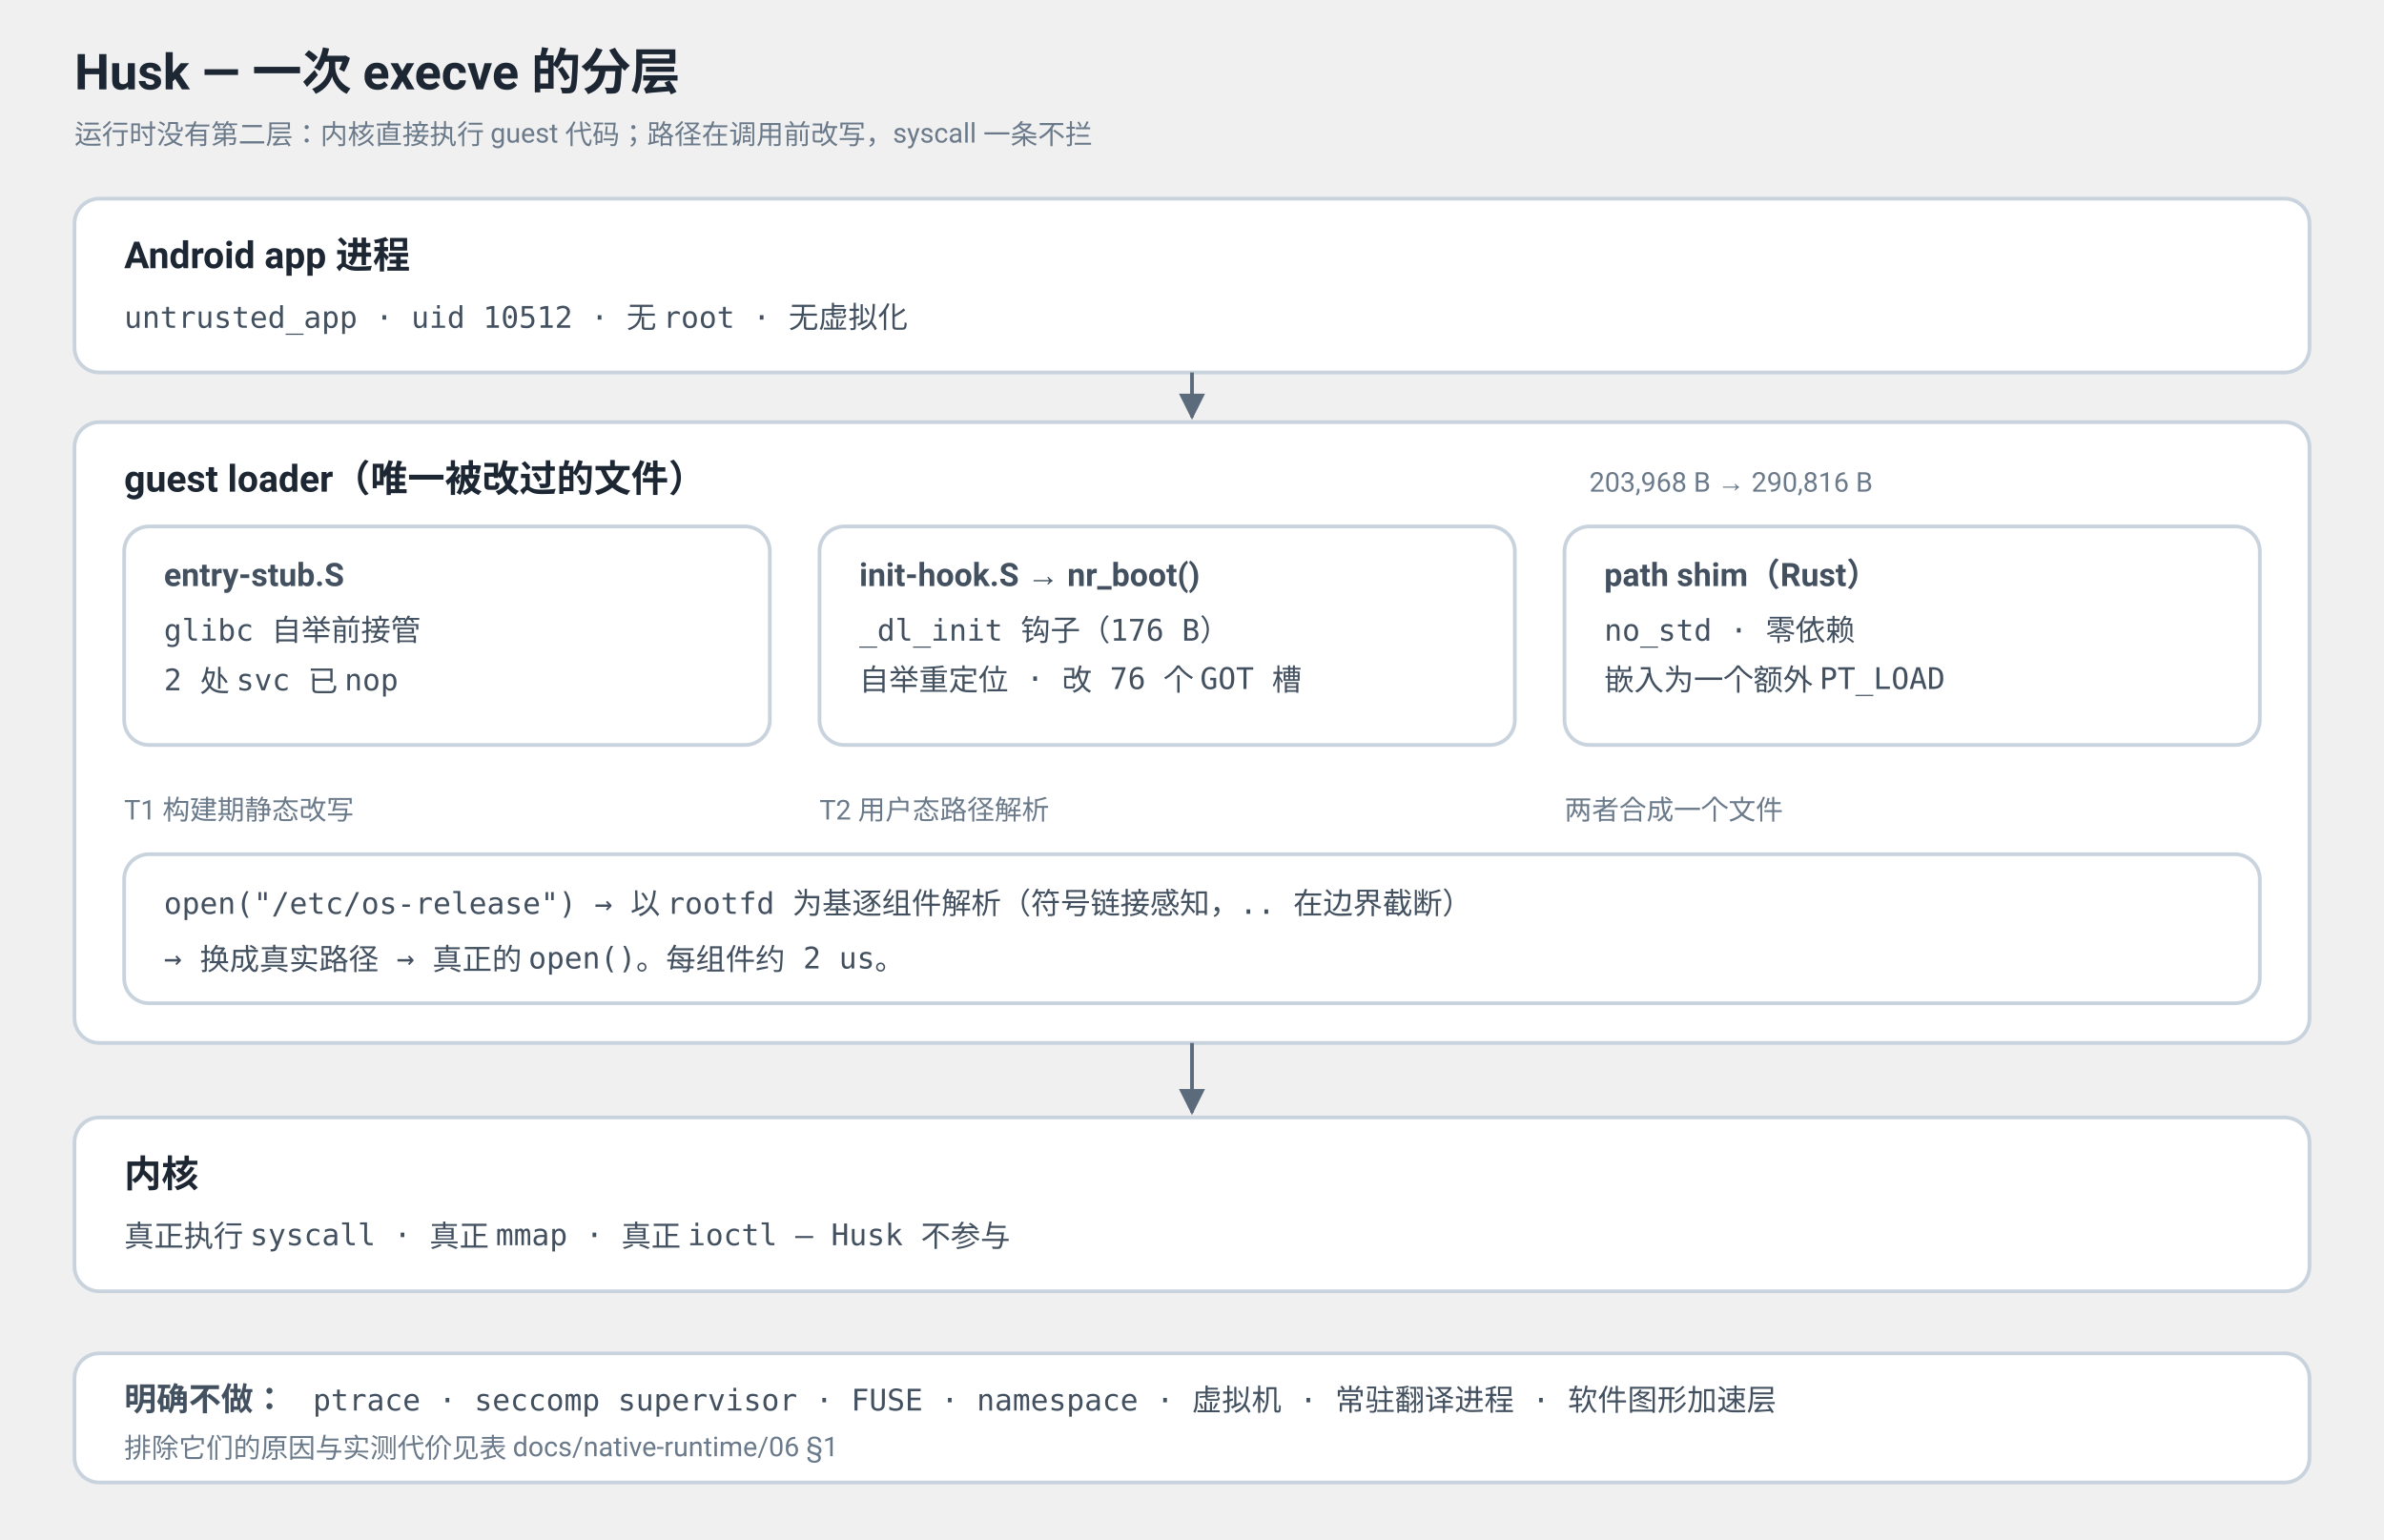
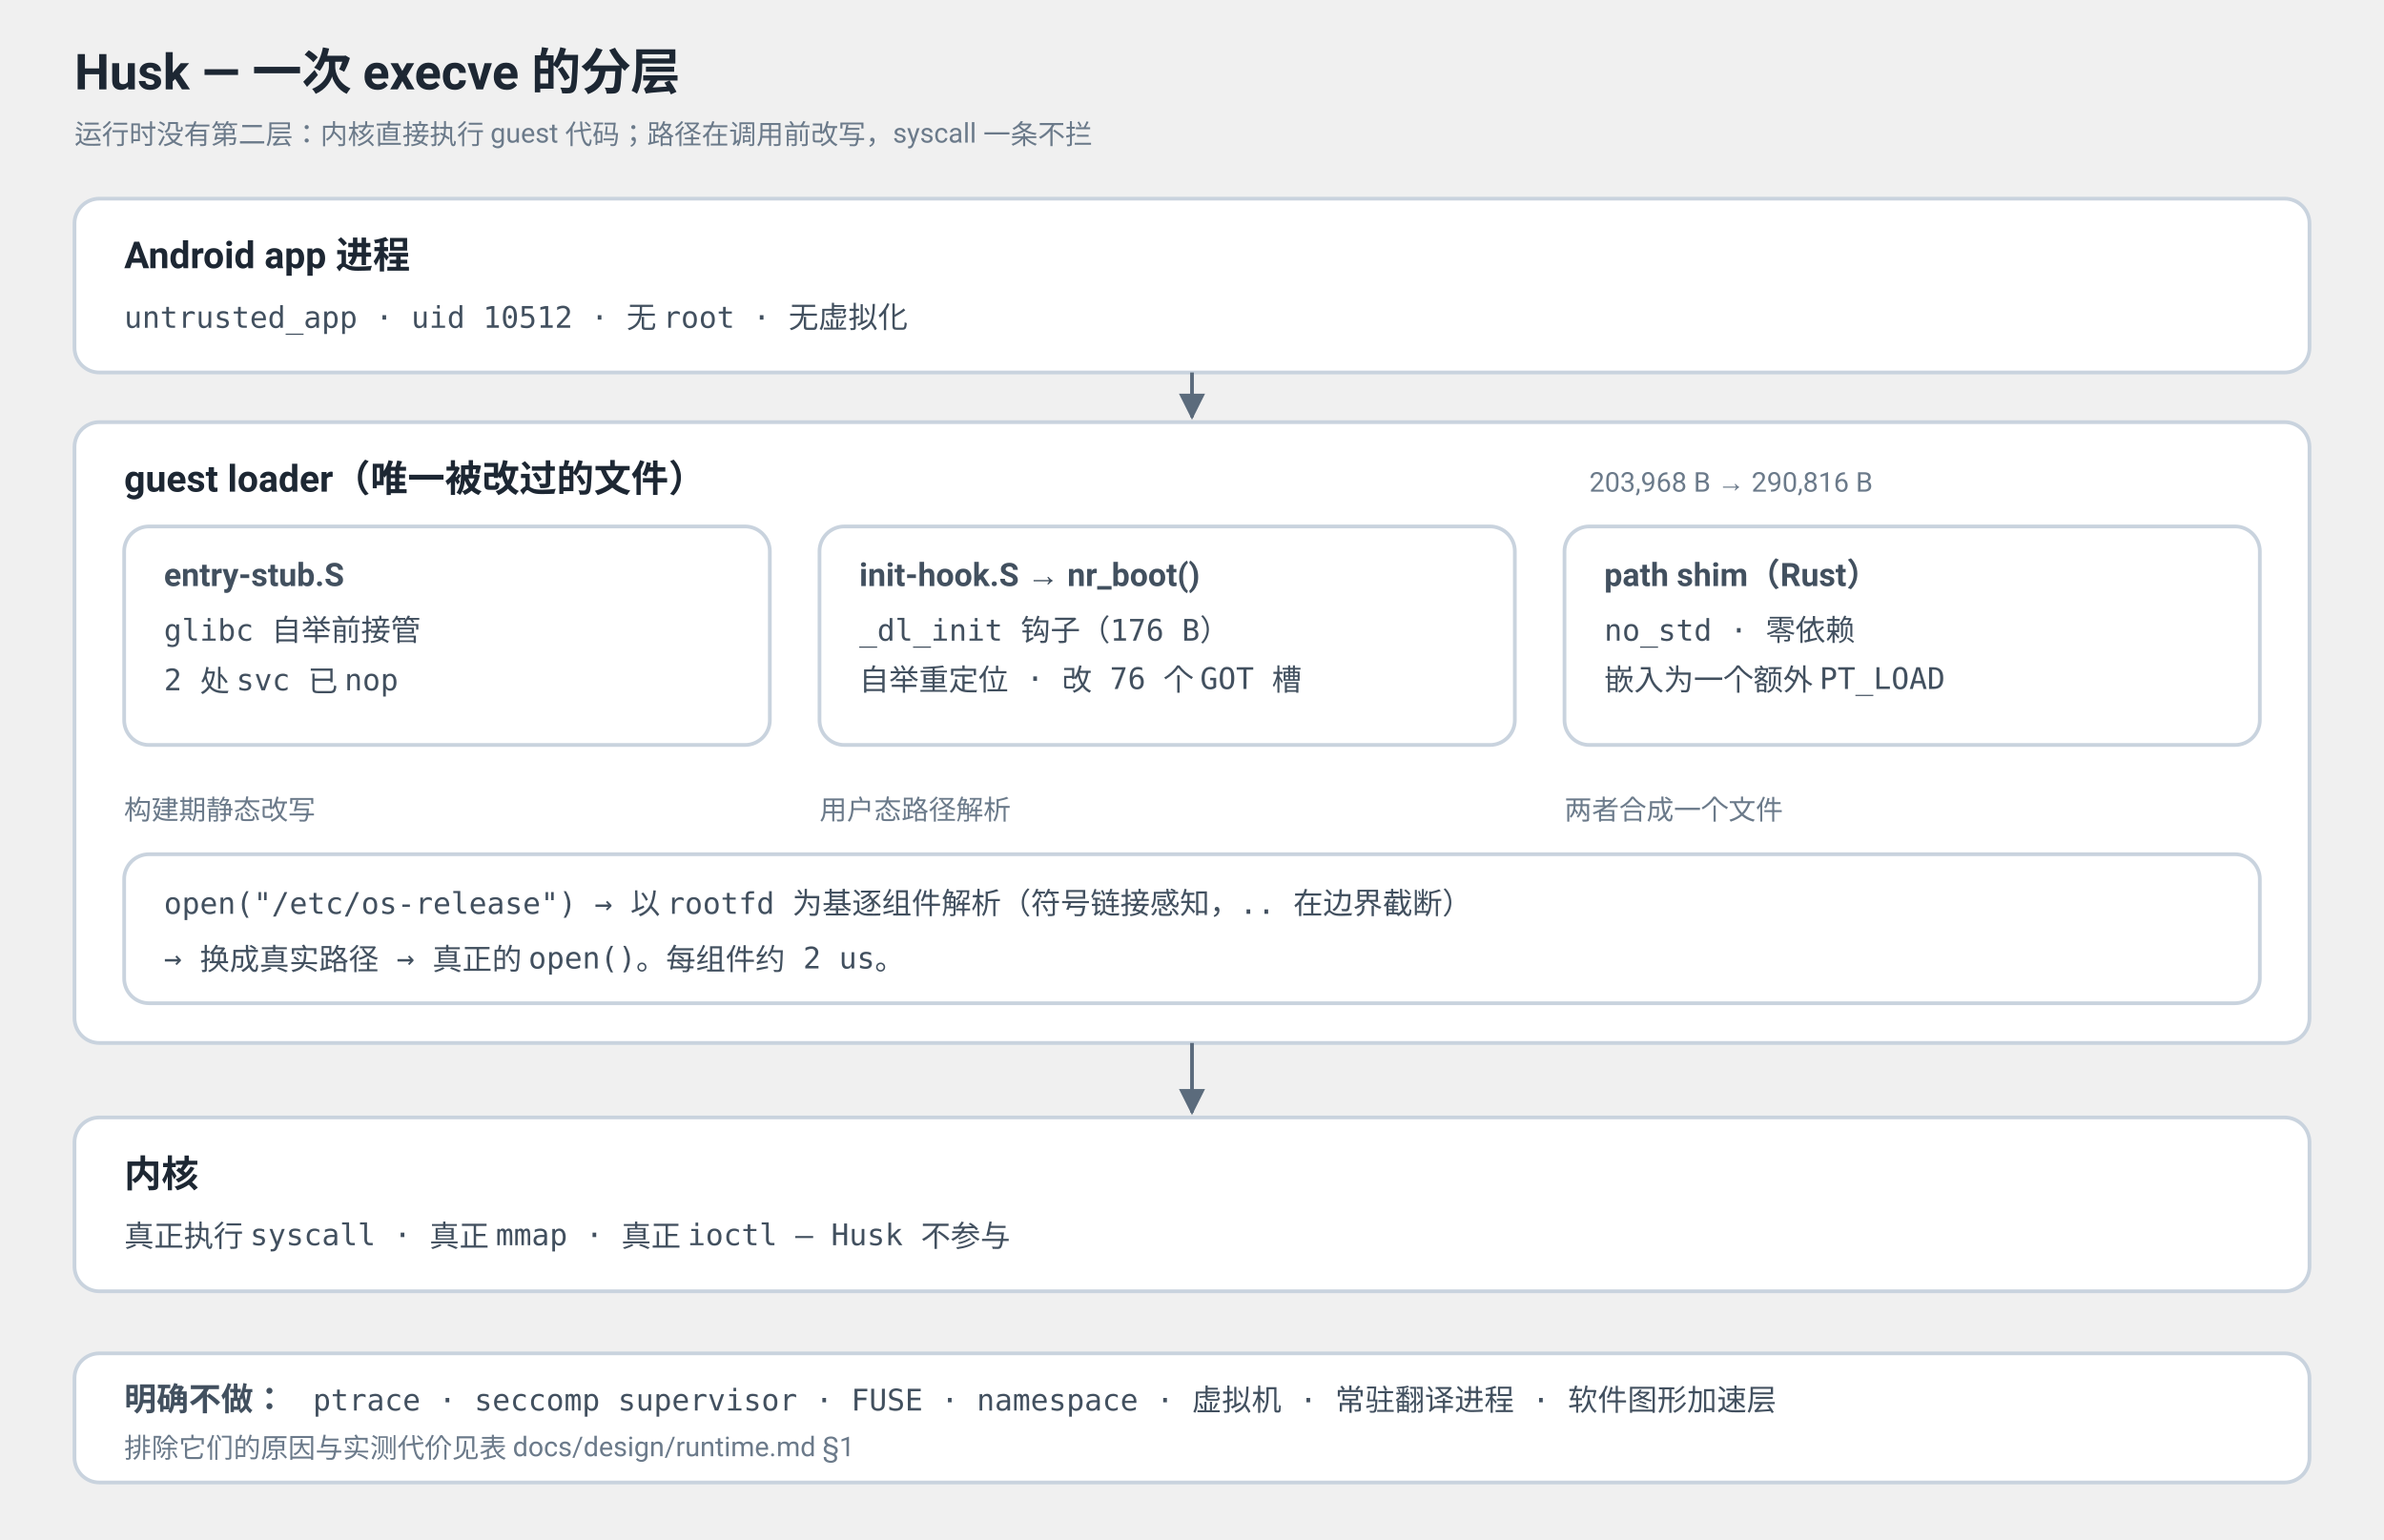
<svg xmlns="http://www.w3.org/2000/svg" viewBox="0 0 960 620" width="960" height="620" font-family="-apple-system,BlinkMacSystemFont,'Segoe UI',Roboto,'Helvetica Neue',Arial,'PingFang SC','Hiragino Sans GB','Microsoft YaHei',sans-serif">
  <defs>
    <marker id="a" viewBox="0 0 10 10" refX="9" refY="5" markerWidth="7" markerHeight="7" orient="auto-start-reverse">
      <path d="M0 0 L10 5 L0 10 z" fill="#5b6b7c" />
    </marker>
    <style>
      .box{fill:#fff;stroke:#c9d3de;stroke-width:1.5;rx:10}
      .lbl{font-size:13px;fill:#42505f}
      .hd{font-size:15px;font-weight:600;fill:#1d2733}
      .mono{font-family:ui-monospace,SFMono-Regular,Menlo,monospace;font-size:12px;fill:#42505f}
      .tag{font-size:11px;fill:#6b7a8a}
    </style>
  </defs>
  <text x="30" y="36" font-size="20" font-weight="700" fill="#1d2733">Husk — 一次 execve 的分层</text>
  <text x="30" y="58" class="tag">运行时没有第二层：内核直接执行 guest 代码；路径在调用前改写，syscall 一条不拦</text>
  <rect class="box" x="30" y="80" width="900" height="70" rx="10" fill="#f6f9fc" />
  <text x="50" y="108" class="hd">Android app 进程</text>
  <text x="50" y="132" class="mono">untrusted_app · uid 10512 · 无 root · 无虚拟化</text>
  <rect class="box" x="30" y="170" width="900" height="250" rx="10" />
  <text x="50" y="198" class="hd">guest loader（唯一被改过的文件）</text>
  <text x="640" y="198" class="tag">203,968 B → 290,816 B</text>
  <rect class="box" x="50" y="212" width="260" height="88" fill="#fffdf5" stroke="#e8d9a8" />
  <text x="66" y="236" class="lbl" font-weight="600">entry-stub.S</text>
  <text x="66" y="258" class="mono">glibc 自举前接管</text>
  <text x="66" y="278" class="mono">2 处 svc 已 nop</text>
  <rect class="box" x="330" y="212" width="280" height="88" fill="#fffdf5" stroke="#e8d9a8" />
  <text x="346" y="236" class="lbl" font-weight="600">init-hook.S → nr_boot()</text>
  <text x="346" y="258" class="mono">_dl_init 钩子（176 B）</text>
  <text x="346" y="278" class="mono">自举重定位 · 改 76 个 GOT 槽</text>
  <rect class="box" x="630" y="212" width="280" height="88" fill="#f3fbf6" stroke="#bfe3cd" />
  <text x="646" y="236" class="lbl" font-weight="600">path shim（Rust）</text>
  <text x="646" y="258" class="mono">no_std · 零依赖</text>
  <text x="646" y="278" class="mono">嵌入为一个额外 PT_LOAD</text>
-   <text x="50" y="330" class="tag">T1 构建期静态改写</text>
-   <text x="330" y="330" class="tag">T2 用户态路径解析</text>
+   <text x="50" y="330" class="tag">构建期静态改写</text>
+   <text x="330" y="330" class="tag">用户态路径解析</text>
  <text x="630" y="330" class="tag">两者合成一个文件</text>
  <rect class="box" x="50" y="344" width="860" height="60" fill="#f6f9fc" />
  <text x="66" y="368" class="mono">open("/etc/os-release") → 以 rootfd 为基逐组件解析（符号链接感知，.. 在边界截断）</text>
  <text x="66" y="390" class="mono">→ 换成真实路径 → 真正的 open()。每组件约 2 us。</text>
  <rect class="box" x="30" y="450" width="900" height="70" rx="10" fill="#eef3f8" />
  <text x="50" y="478" class="hd">内核</text>
  <text x="50" y="502" class="mono">真正执行 syscall · 真正 mmap · 真正 ioctl — Husk 不参与</text>
  <line x1="480" y1="150" x2="480" y2="168" stroke="#5b6b7c" stroke-width="1.5" marker-end="url(#a)" />
  <line x1="480" y1="420" x2="480" y2="448" stroke="#5b6b7c" stroke-width="1.5" marker-end="url(#a)" />
  <rect class="box" x="30" y="545" width="900" height="52" rx="10" fill="#fdf3f3" stroke="#eccfcf" />
  <text x="50" y="568" class="lbl" font-weight="600">明确不做：</text>
  <text x="126" y="568" class="mono">ptrace · seccomp supervisor · FUSE · namespace · 虚拟机 · 常驻翻译进程 · 软件图形加速层</text>
-   <text x="50" y="587" class="tag">排除它们的原因与实测代价见表 docs/native-runtime/06 §1</text>
+   <text x="50" y="587" class="tag">排除它们的原因与实测代价见表 docs/design/runtime.md §1</text>
</svg>
